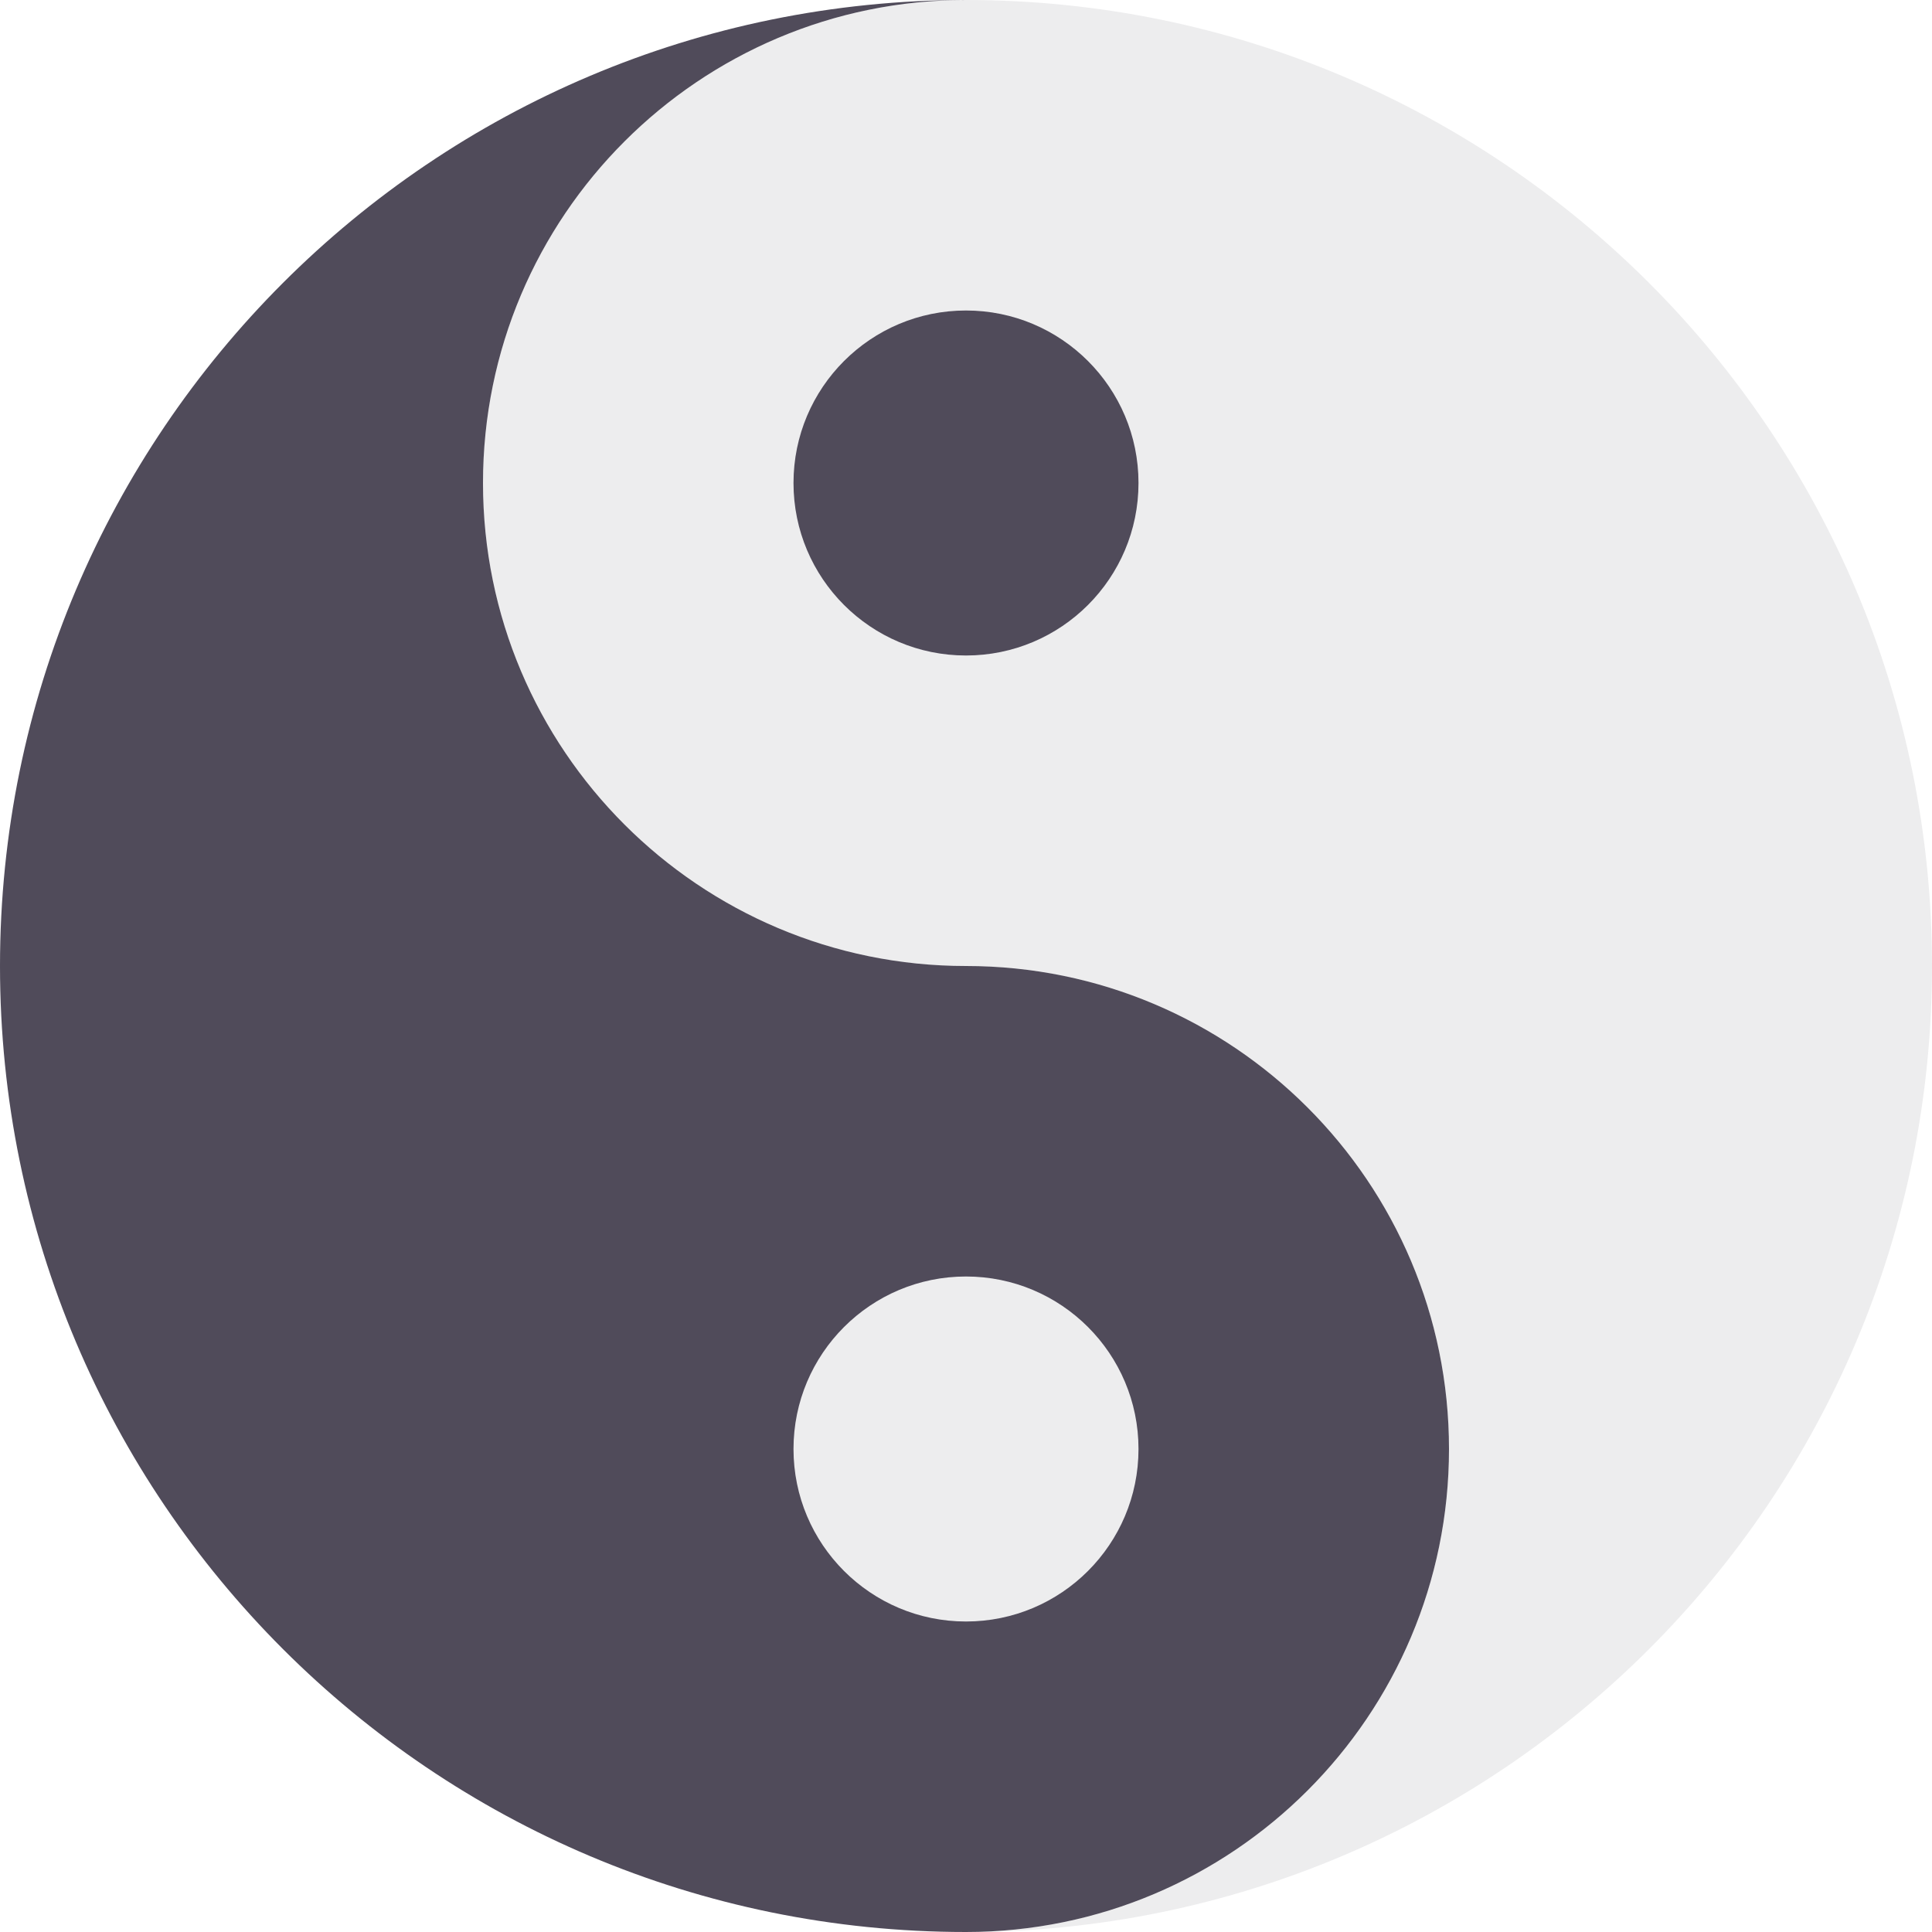
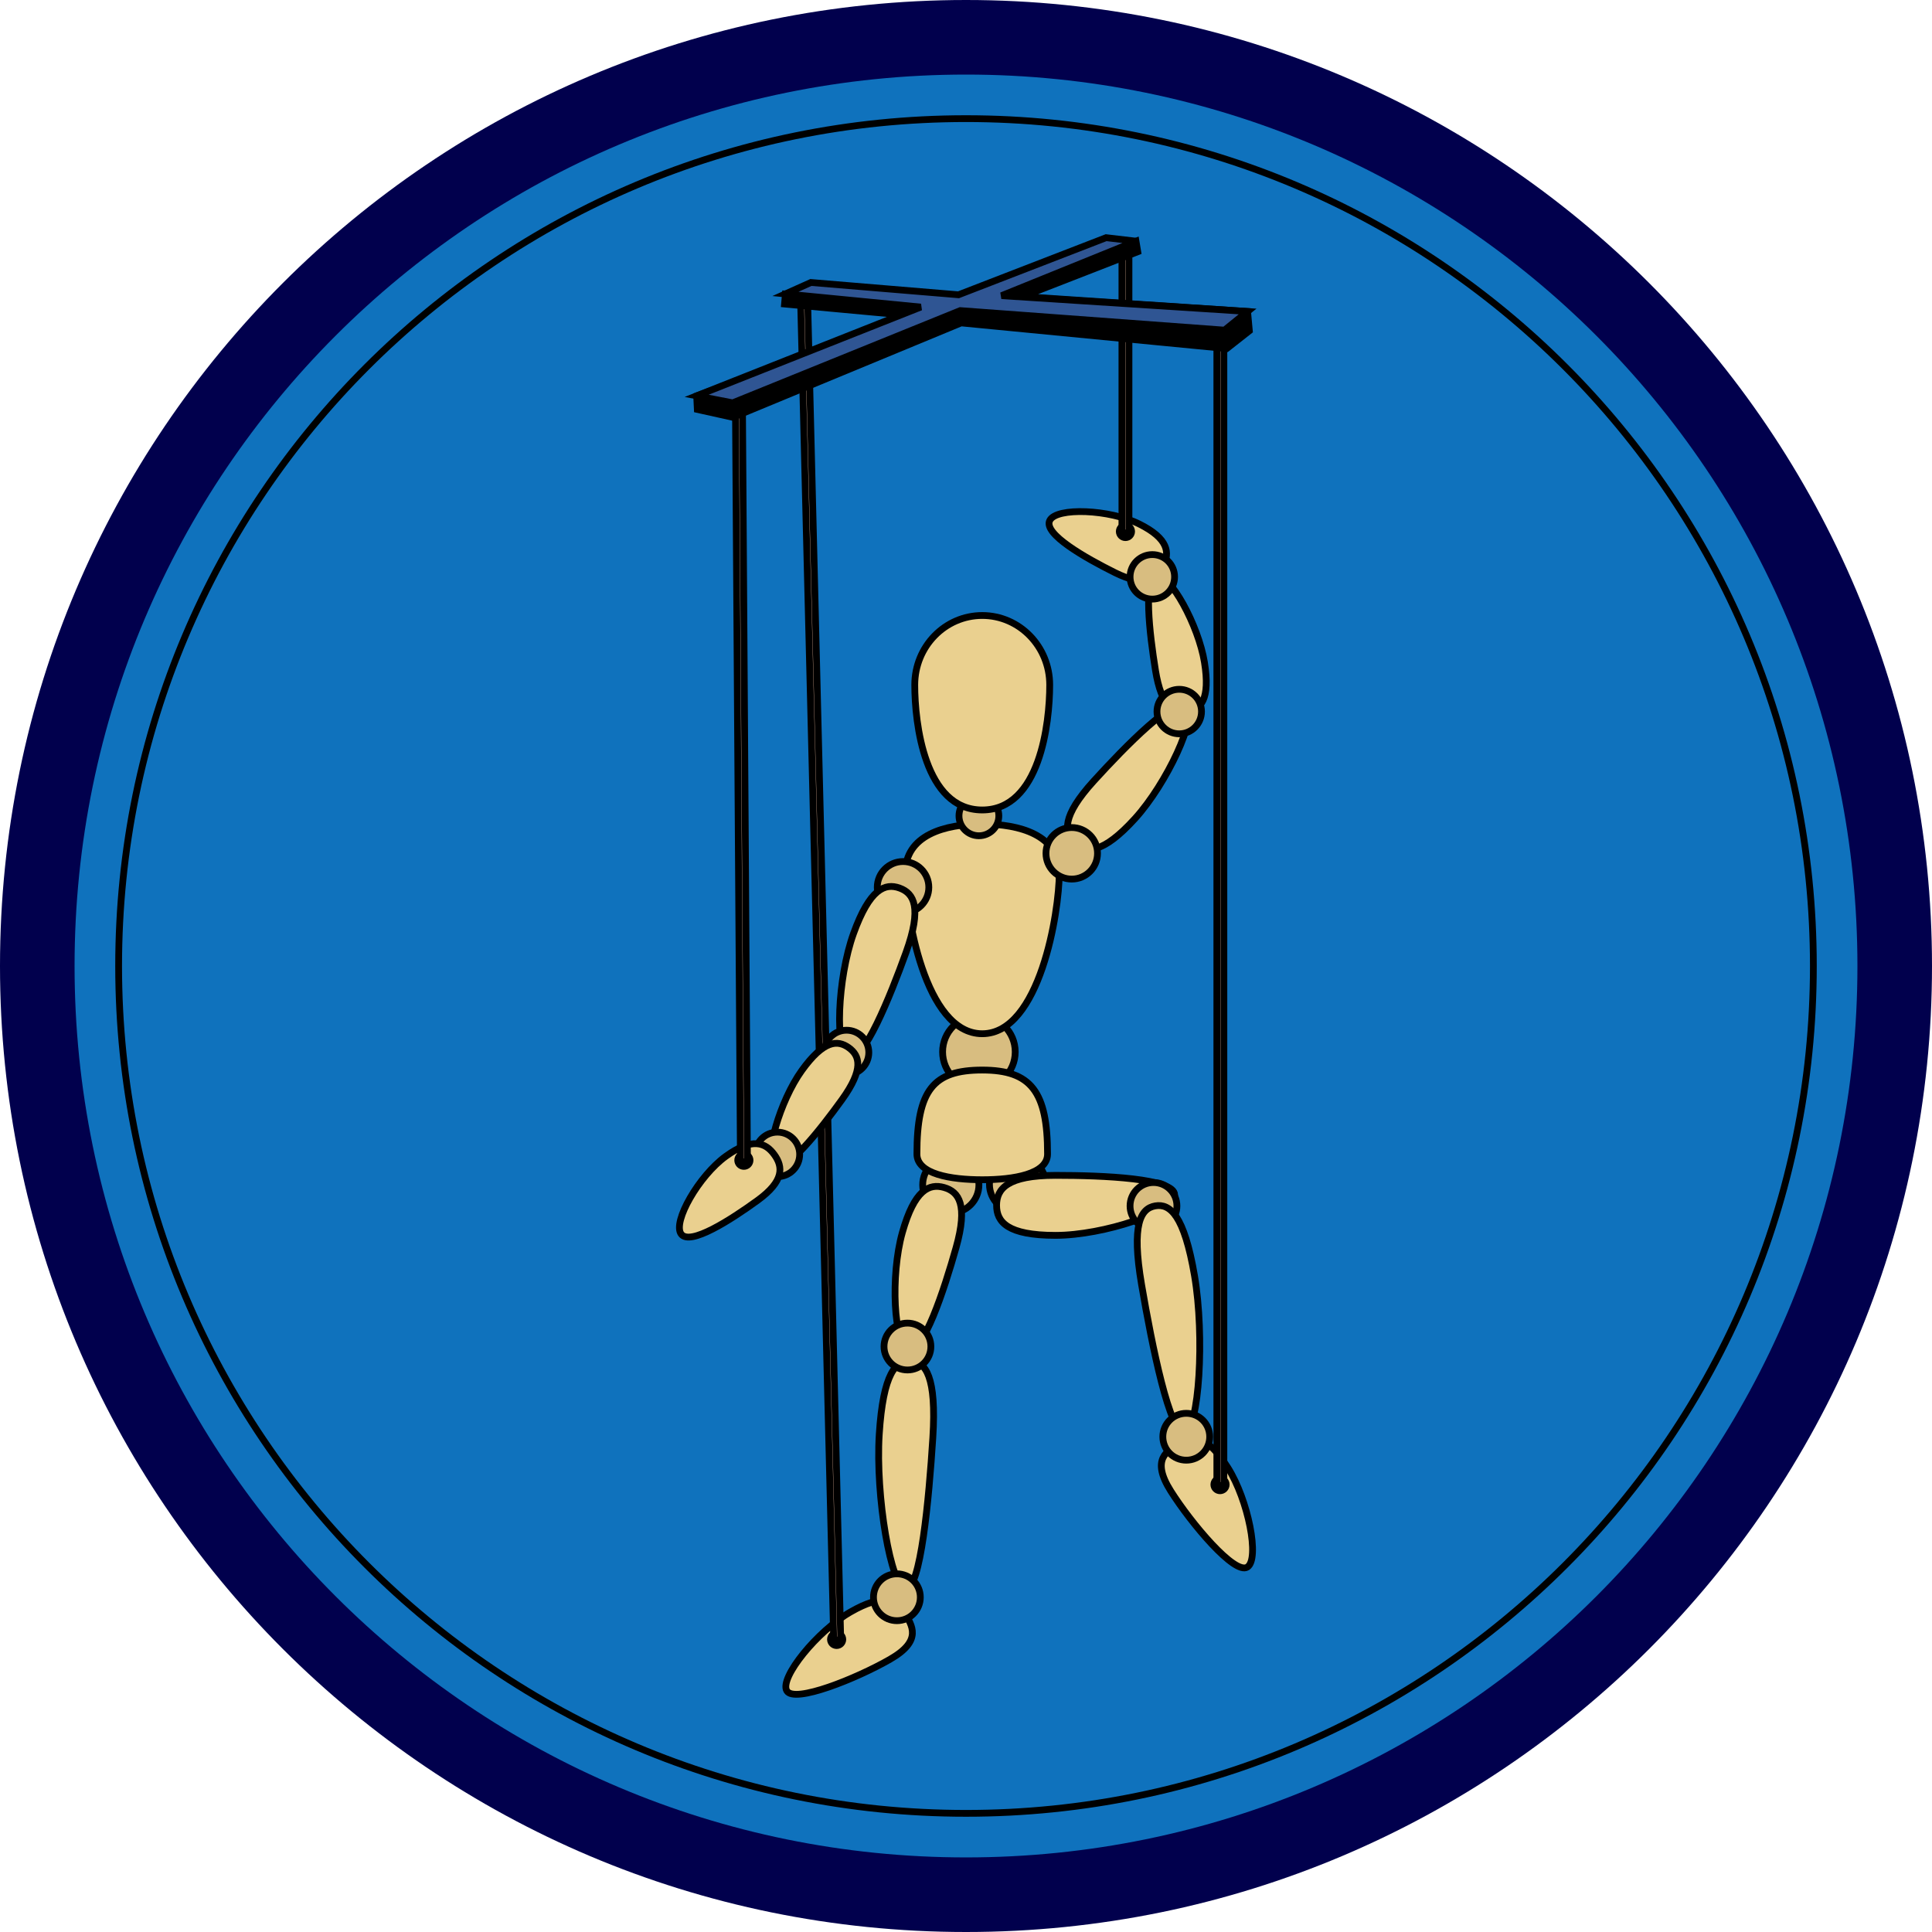
- <svg xmlns="http://www.w3.org/2000/svg" height="800px" width="800px" version="1.1" id="Layer_1" viewBox="0 0 512 512" xml:space="preserve">
-   <path style="fill:#EDEDEE;" d="M256,512c70.693,0,128-57.307,128-128s-57.307-128-128-128s-128-57.307-128-128S185.307,0,256,0  c141.385,0,256,114.615,256,256S397.385,512,256,512z" />
-   <path style="fill:#504B5A;" d="M256,0c-70.693,0-128,57.307-128,128s57.307,128,128,128s128,57.307,128,128s-57.307,128-128,128  C114.615,512,0,397.385,0,256S114.615,0,256,0z" />
-   <circle style="fill:#EDEDEE;" cx="256" cy="384" r="45.714" />
-   <circle style="fill:#504B5A;" cx="256" cy="128" r="45.714" />
+ <svg xmlns="http://www.w3.org/2000/svg" version="1.1" id="Layer_1" viewBox="-34.73 -34.73 565.62 565.62" xml:space="preserve" width="800px" height="800px" fill="#000000" stroke="#000000" stroke-width="1.985">
+   <g id="SVGRepo_bgCarrier" stroke-width="0" transform="translate(0,0), scale(1)">
+     <rect x="-34.73" y="-34.73" width="565.62" height="565.62" rx="282.81" fill="#01004d" strokewidth="0" />
+   </g>
+   <g id="SVGRepo_tracerCarrier" stroke-linecap="round" stroke-linejoin="round" stroke="#0f72bd" stroke-width="25.8">
+     <path style="fill:#0f72bd;" d="M248.082,0.003C111.07,0.003,0,111.063,0,248.085c0,137.001,111.07,248.07,248.082,248.07 c137.006,0,248.076-111.069,248.076-248.07C496.158,111.062,385.088,0.003,248.082,0.003z" />
+     <g>
+       <circle style="fill:#D8BD80;" cx="263.179" cy="311.979" r="8.231" />
+       <circle style="fill:#D8BD80;" cx="251.859" cy="273.229" r="10.631" />
+       <circle style="fill:#D8BD80;" cx="243.629" cy="312.159" r="8.231" />
+     </g>
+     <g>
+       <path style="fill:#EAD08F;" d="M241.654,312.924c-4.34-1.225-8.659,0.611-12.205,13.173c-3.545,12.562-2.526,32.892,1.814,34.117 c4.341,1.226,10.358-17.119,13.905-29.681C248.713,317.973,245.994,314.15,241.654,312.924z" />
+       <path style="fill:#EAD08F;" d="M230.047,437.309c-2.185-3.812-6.138-5.65-15.81-0.102c-9.673,5.55-20.814,19.248-18.628,23.057 c2.186,3.811,20.541-3.652,30.213-9.202C235.495,445.514,232.231,441.12,230.047,437.309z" />
+     </g>
+     <circle style="fill:#BC9F66;" cx="210.209" cy="445.229" r="1.801" />
+     <path style="fill:#EAD08F;" d="M231.92,363.662c-4.332-0.272-8.102,3.555-9.239,21.537c-1.136,17.979,3.429,44.947,7.76,45.221 c4.333,0.274,6.789-26.249,7.926-44.228C239.505,368.21,236.249,363.938,231.92,363.662z" />
+     <g>
+       <circle style="fill:#D8BD80;" cx="230.939" cy="359.489" r="6.86" />
+       <circle style="fill:#D8BD80;" cx="227.849" cy="432.889" r="6.859" />
+     </g>
+     <path style="fill:#EAD08F;" d="M274.284,309.373c-14.078,0-17.25,3.933-17.25,8.785c0,4.85,3.172,8.783,17.25,8.783 c14.079,0,34.884-6.997,34.884-11.848C309.167,310.242,288.362,309.373,274.284,309.373z" />
+     <circle style="fill:#D8BD80;" cx="302.969" cy="318.329" r="6.86" />
+     <g>
+       <path style="fill:#EAD08F;" d="M312.658,171.941c-3.338-3.034-17.805,11.675-27.189,21.996c-9.385,10.321-8.793,15.105-5.458,18.14 c3.336,3.033,8.156,3.168,17.542-7.152C306.937,194.604,315.994,174.975,312.658,171.941z" />
+       <path style="fill:#EAD08F;" d="M298.776,118.669c-8.641-4.291-24.23-4.956-26.183-1.022c-1.954,3.935,10.465,10.979,19.106,15.271 c8.642,4.292,12.171,2.068,14.126-1.866C307.779,127.118,307.416,122.96,298.776,118.669z" />
+     </g>
+     <circle style="fill:#BC9F66;" cx="294.759" cy="120.869" r="1.801" />
+     <g>
+       <path style="fill:#EAD08F;" d="M317.892,159.184c-1.754-10.847-10.06-25.957-14.02-25.317c-3.961,0.64-2.078,16.788-0.325,27.635 c1.753,10.85,5.359,12.774,9.321,12.135C316.828,172.996,319.644,170.033,317.892,159.184z" />
+       <path style="fill:#EAD08F;" d="M252.832,206.516c-10.91,0-22.552,3.182-22.552,14.405c0,11.223,5.661,46.988,22.552,46.988 s22.552-35.766,22.552-46.988C275.384,209.698,263.742,206.516,252.832,206.516z" />
+     </g>
+     <circle style="fill:#D8BD80;" cx="229.649" cy="225.039" r="7.545" />
+     <g>
+       <path style="fill:#EAD08F;" d="M324.754,394.97c-5.957-9.426-10.311-9.649-14.023-7.302c-3.713,2.346-8.653,4.705-2.697,14.133 c5.955,9.428,18.69,24.607,22.404,22.261C334.152,421.717,330.708,404.398,324.754,394.97z" />
+       <path style="fill:#EAD08F;" d="M314.98,338.744c-3.034-17.761-7.188-21.167-11.467-20.438c-4.277,0.731-7.062,5.325-4.025,23.085 c3.035,17.758,8.283,43.871,12.563,43.141C316.329,383.801,318.013,356.5,314.98,338.744z" />
+       <path style="fill:#EAD08F;" d="M252.832,278.542c-14.323,0-19.122,5.83-19.122,24.58c0,5.871,9.872,7.535,19.122,7.535 c9.251,0,19.122-1.664,19.122-7.535C271.954,284.887,267.154,278.542,252.832,278.542z" />
+     </g>
+     <circle style="fill:#BC9F66;" cx="322.449" cy="399.909" r="1.801" />
+     <rect x="293.729" y="39.996" style="fill:#FBCBAB;" width="2.058" height="81.29" />
+     <circle style="fill:#D8BD80;" cx="251.859" cy="204.119" r="5.831" />
+     <path style="fill:#EAD08F;" d="M252.832,145.464c-10.91,0-19.754,9.099-19.754,20.322c0,11.223,2.863,36.614,19.754,36.614 s19.754-25.391,19.754-36.614C272.586,154.563,263.742,145.464,252.832,145.464z" />
+     <g>
+       <circle style="fill:#D8BD80;" cx="279.039" cy="215.089" r="7.545" />
+       <circle style="fill:#D8BD80;" cx="310.509" cy="173.589" r="6.516" />
+       <circle style="fill:#D8BD80;" cx="302.629" cy="134.149" r="6.516" />
+     </g>
+     <g>
+       <rect x="321.519" y="63.659" style="fill:#FBCBAB;" width="2.058" height="336.47" />
+       <rect x="204.476" y="50.736" transform="matrix(-0.9997 0.0247 -0.0247 -0.9997 417.075 491.0518)" style="fill:#FBCBAB;" width="2.058" height="394.732" />
+     </g>
+     <circle style="fill:#D8BD80;" cx="312.569" cy="385.899" r="6.86" />
+     <path style="fill:#EAD08F;" d="M228.629,225.26c-4.242-1.528-8.748,0.189-13.478,13.313c-4.728,13.123-5.597,34.723-1.354,36.251 c4.244,1.529,11.991-17.592,16.721-30.715C235.246,230.986,232.871,226.79,228.629,225.26z" />
+     <circle style="fill:#D8BD80;" cx="213.109" cy="273.399" r="6.517" />
+     <path style="fill:#EAD08F;" d="M213.762,272.001c-3.255-2.345-7.343-2.236-13.764,6.682c-6.42,8.919-11.214,25.481-7.957,27.825 c3.256,2.344,13.328-10.416,19.749-19.334C218.212,278.255,217.018,274.347,213.762,272.001z" />
+     <circle style="fill:#D8BD80;" cx="192.869" cy="303.239" r="6.516" />
+     <path style="fill:#EAD08F;" d="M191.965,303.313c-2.579-3.556-6.431-5.161-14.239,0.505c-7.807,5.668-15.623,19.171-13.042,22.727 s14.579-4.184,22.387-9.852C194.879,311.026,194.546,306.868,191.965,303.313z" />
+     <circle style="fill:#BC9F66;" cx="183.049" cy="304.949" r="1.801" />
+     <rect x="181.315" y="83.219" transform="matrix(-1 0.0066 -0.0066 -1 365.9657 387.4047)" style="fill:#FBCBAB;" width="2.058" height="222.175" />
+     <polygon style="fill:#000000;" points="330.518,56.459 264.665,52.086 298.364,38.967 297.849,35.88 256.177,51.829 195.211,51.315 194.954,54.273 232.511,57.746 169.23,81.154 169.423,85.142 179.841,87.456 246.659,59.804 324.409,67.328 331.033,62.119 " />
+     <polygon style="fill:#2f5593;" points="258.492,51.829 297.849,35.88 289.103,34.851 245.887,51.572 202.671,47.971 195.211,51.315 234.826,55.173 169.23,81.154 179.777,83.212 246.401,56.202 323.766,61.926 330.518,56.459 " />
+   </g>
+   <g id="SVGRepo_iconCarrier">
+     <path style="fill:#0f72bd;" d="M248.082,0.003C111.07,0.003,0,111.063,0,248.085c0,137.001,111.07,248.07,248.082,248.07 c137.006,0,248.076-111.069,248.076-248.07C496.158,111.062,385.088,0.003,248.082,0.003z" />
+     <g>
+       <circle style="fill:#D8BD80;" cx="263.179" cy="311.979" r="8.231" />
+       <circle style="fill:#D8BD80;" cx="251.859" cy="273.229" r="10.631" />
+       <circle style="fill:#D8BD80;" cx="243.629" cy="312.159" r="8.231" />
+     </g>
+     <g>
+       <path style="fill:#EAD08F;" d="M241.654,312.924c-4.34-1.225-8.659,0.611-12.205,13.173c-3.545,12.562-2.526,32.892,1.814,34.117 c4.341,1.226,10.358-17.119,13.905-29.681C248.713,317.973,245.994,314.15,241.654,312.924z" />
+       <path style="fill:#EAD08F;" d="M230.047,437.309c-2.185-3.812-6.138-5.65-15.81-0.102c-9.673,5.55-20.814,19.248-18.628,23.057 c2.186,3.811,20.541-3.652,30.213-9.202C235.495,445.514,232.231,441.12,230.047,437.309z" />
+     </g>
+     <circle style="fill:#BC9F66;" cx="210.209" cy="445.229" r="1.801" />
+     <path style="fill:#EAD08F;" d="M231.92,363.662c-4.332-0.272-8.102,3.555-9.239,21.537c-1.136,17.979,3.429,44.947,7.76,45.221 c4.333,0.274,6.789-26.249,7.926-44.228C239.505,368.21,236.249,363.938,231.92,363.662z" />
+     <g>
+       <circle style="fill:#D8BD80;" cx="230.939" cy="359.489" r="6.86" />
+       <circle style="fill:#D8BD80;" cx="227.849" cy="432.889" r="6.859" />
+     </g>
+     <path style="fill:#EAD08F;" d="M274.284,309.373c-14.078,0-17.25,3.933-17.25,8.785c0,4.85,3.172,8.783,17.25,8.783 c14.079,0,34.884-6.997,34.884-11.848C309.167,310.242,288.362,309.373,274.284,309.373z" />
+     <circle style="fill:#D8BD80;" cx="302.969" cy="318.329" r="6.86" />
+     <g>
+       <path style="fill:#EAD08F;" d="M312.658,171.941c-3.338-3.034-17.805,11.675-27.189,21.996c-9.385,10.321-8.793,15.105-5.458,18.14 c3.336,3.033,8.156,3.168,17.542-7.152C306.937,194.604,315.994,174.975,312.658,171.941z" />
+       <path style="fill:#EAD08F;" d="M298.776,118.669c-8.641-4.291-24.23-4.956-26.183-1.022c-1.954,3.935,10.465,10.979,19.106,15.271 c8.642,4.292,12.171,2.068,14.126-1.866C307.779,127.118,307.416,122.96,298.776,118.669z" />
+     </g>
+     <circle style="fill:#BC9F66;" cx="294.759" cy="120.869" r="1.801" />
+     <g>
+       <path style="fill:#EAD08F;" d="M317.892,159.184c-1.754-10.847-10.06-25.957-14.02-25.317c-3.961,0.64-2.078,16.788-0.325,27.635 c1.753,10.85,5.359,12.774,9.321,12.135C316.828,172.996,319.644,170.033,317.892,159.184z" />
+       <path style="fill:#EAD08F;" d="M252.832,206.516c-10.91,0-22.552,3.182-22.552,14.405c0,11.223,5.661,46.988,22.552,46.988 s22.552-35.766,22.552-46.988C275.384,209.698,263.742,206.516,252.832,206.516z" />
+     </g>
+     <circle style="fill:#D8BD80;" cx="229.649" cy="225.039" r="7.545" />
+     <g>
+       <path style="fill:#EAD08F;" d="M324.754,394.97c-5.957-9.426-10.311-9.649-14.023-7.302c-3.713,2.346-8.653,4.705-2.697,14.133 c5.955,9.428,18.69,24.607,22.404,22.261C334.152,421.717,330.708,404.398,324.754,394.97z" />
+       <path style="fill:#EAD08F;" d="M314.98,338.744c-3.034-17.761-7.188-21.167-11.467-20.438c-4.277,0.731-7.062,5.325-4.025,23.085 c3.035,17.758,8.283,43.871,12.563,43.141C316.329,383.801,318.013,356.5,314.98,338.744z" />
+       <path style="fill:#EAD08F;" d="M252.832,278.542c-14.323,0-19.122,5.83-19.122,24.58c0,5.871,9.872,7.535,19.122,7.535 c9.251,0,19.122-1.664,19.122-7.535C271.954,284.887,267.154,278.542,252.832,278.542z" />
+     </g>
+     <circle style="fill:#BC9F66;" cx="322.449" cy="399.909" r="1.801" />
+     <rect x="293.729" y="39.996" style="fill:#FBCBAB;" width="2.058" height="81.29" />
+     <circle style="fill:#D8BD80;" cx="251.859" cy="204.119" r="5.831" />
+     <path style="fill:#EAD08F;" d="M252.832,145.464c-10.91,0-19.754,9.099-19.754,20.322c0,11.223,2.863,36.614,19.754,36.614 s19.754-25.391,19.754-36.614C272.586,154.563,263.742,145.464,252.832,145.464z" />
+     <g>
+       <circle style="fill:#D8BD80;" cx="279.039" cy="215.089" r="7.545" />
+       <circle style="fill:#D8BD80;" cx="310.509" cy="173.589" r="6.516" />
+       <circle style="fill:#D8BD80;" cx="302.629" cy="134.149" r="6.516" />
+     </g>
+     <g>
+       <rect x="321.519" y="63.659" style="fill:#FBCBAB;" width="2.058" height="336.47" />
+       <rect x="204.476" y="50.736" transform="matrix(-0.9997 0.0247 -0.0247 -0.9997 417.075 491.0518)" style="fill:#FBCBAB;" width="2.058" height="394.732" />
+     </g>
+     <circle style="fill:#D8BD80;" cx="312.569" cy="385.899" r="6.86" />
+     <path style="fill:#EAD08F;" d="M228.629,225.26c-4.242-1.528-8.748,0.189-13.478,13.313c-4.728,13.123-5.597,34.723-1.354,36.251 c4.244,1.529,11.991-17.592,16.721-30.715C235.246,230.986,232.871,226.79,228.629,225.26z" />
+     <circle style="fill:#D8BD80;" cx="213.109" cy="273.399" r="6.517" />
+     <path style="fill:#EAD08F;" d="M213.762,272.001c-3.255-2.345-7.343-2.236-13.764,6.682c-6.42,8.919-11.214,25.481-7.957,27.825 c3.256,2.344,13.328-10.416,19.749-19.334C218.212,278.255,217.018,274.347,213.762,272.001z" />
+     <circle style="fill:#D8BD80;" cx="192.869" cy="303.239" r="6.516" />
+     <path style="fill:#EAD08F;" d="M191.965,303.313c-2.579-3.556-6.431-5.161-14.239,0.505c-7.807,5.668-15.623,19.171-13.042,22.727 s14.579-4.184,22.387-9.852C194.879,311.026,194.546,306.868,191.965,303.313z" />
+     <circle style="fill:#BC9F66;" cx="183.049" cy="304.949" r="1.801" />
+     <rect x="181.315" y="83.219" transform="matrix(-1 0.0066 -0.0066 -1 365.9657 387.4047)" style="fill:#FBCBAB;" width="2.058" height="222.175" />
+     <polygon style="fill:#000000;" points="330.518,56.459 264.665,52.086 298.364,38.967 297.849,35.88 256.177,51.829 195.211,51.315 194.954,54.273 232.511,57.746 169.23,81.154 169.423,85.142 179.841,87.456 246.659,59.804 324.409,67.328 331.033,62.119 " />
+     <polygon style="fill:#2f5593;" points="258.492,51.829 297.849,35.88 289.103,34.851 245.887,51.572 202.671,47.971 195.211,51.315 234.826,55.173 169.23,81.154 179.777,83.212 246.401,56.202 323.766,61.926 330.518,56.459 " />
+   </g>
</svg>
